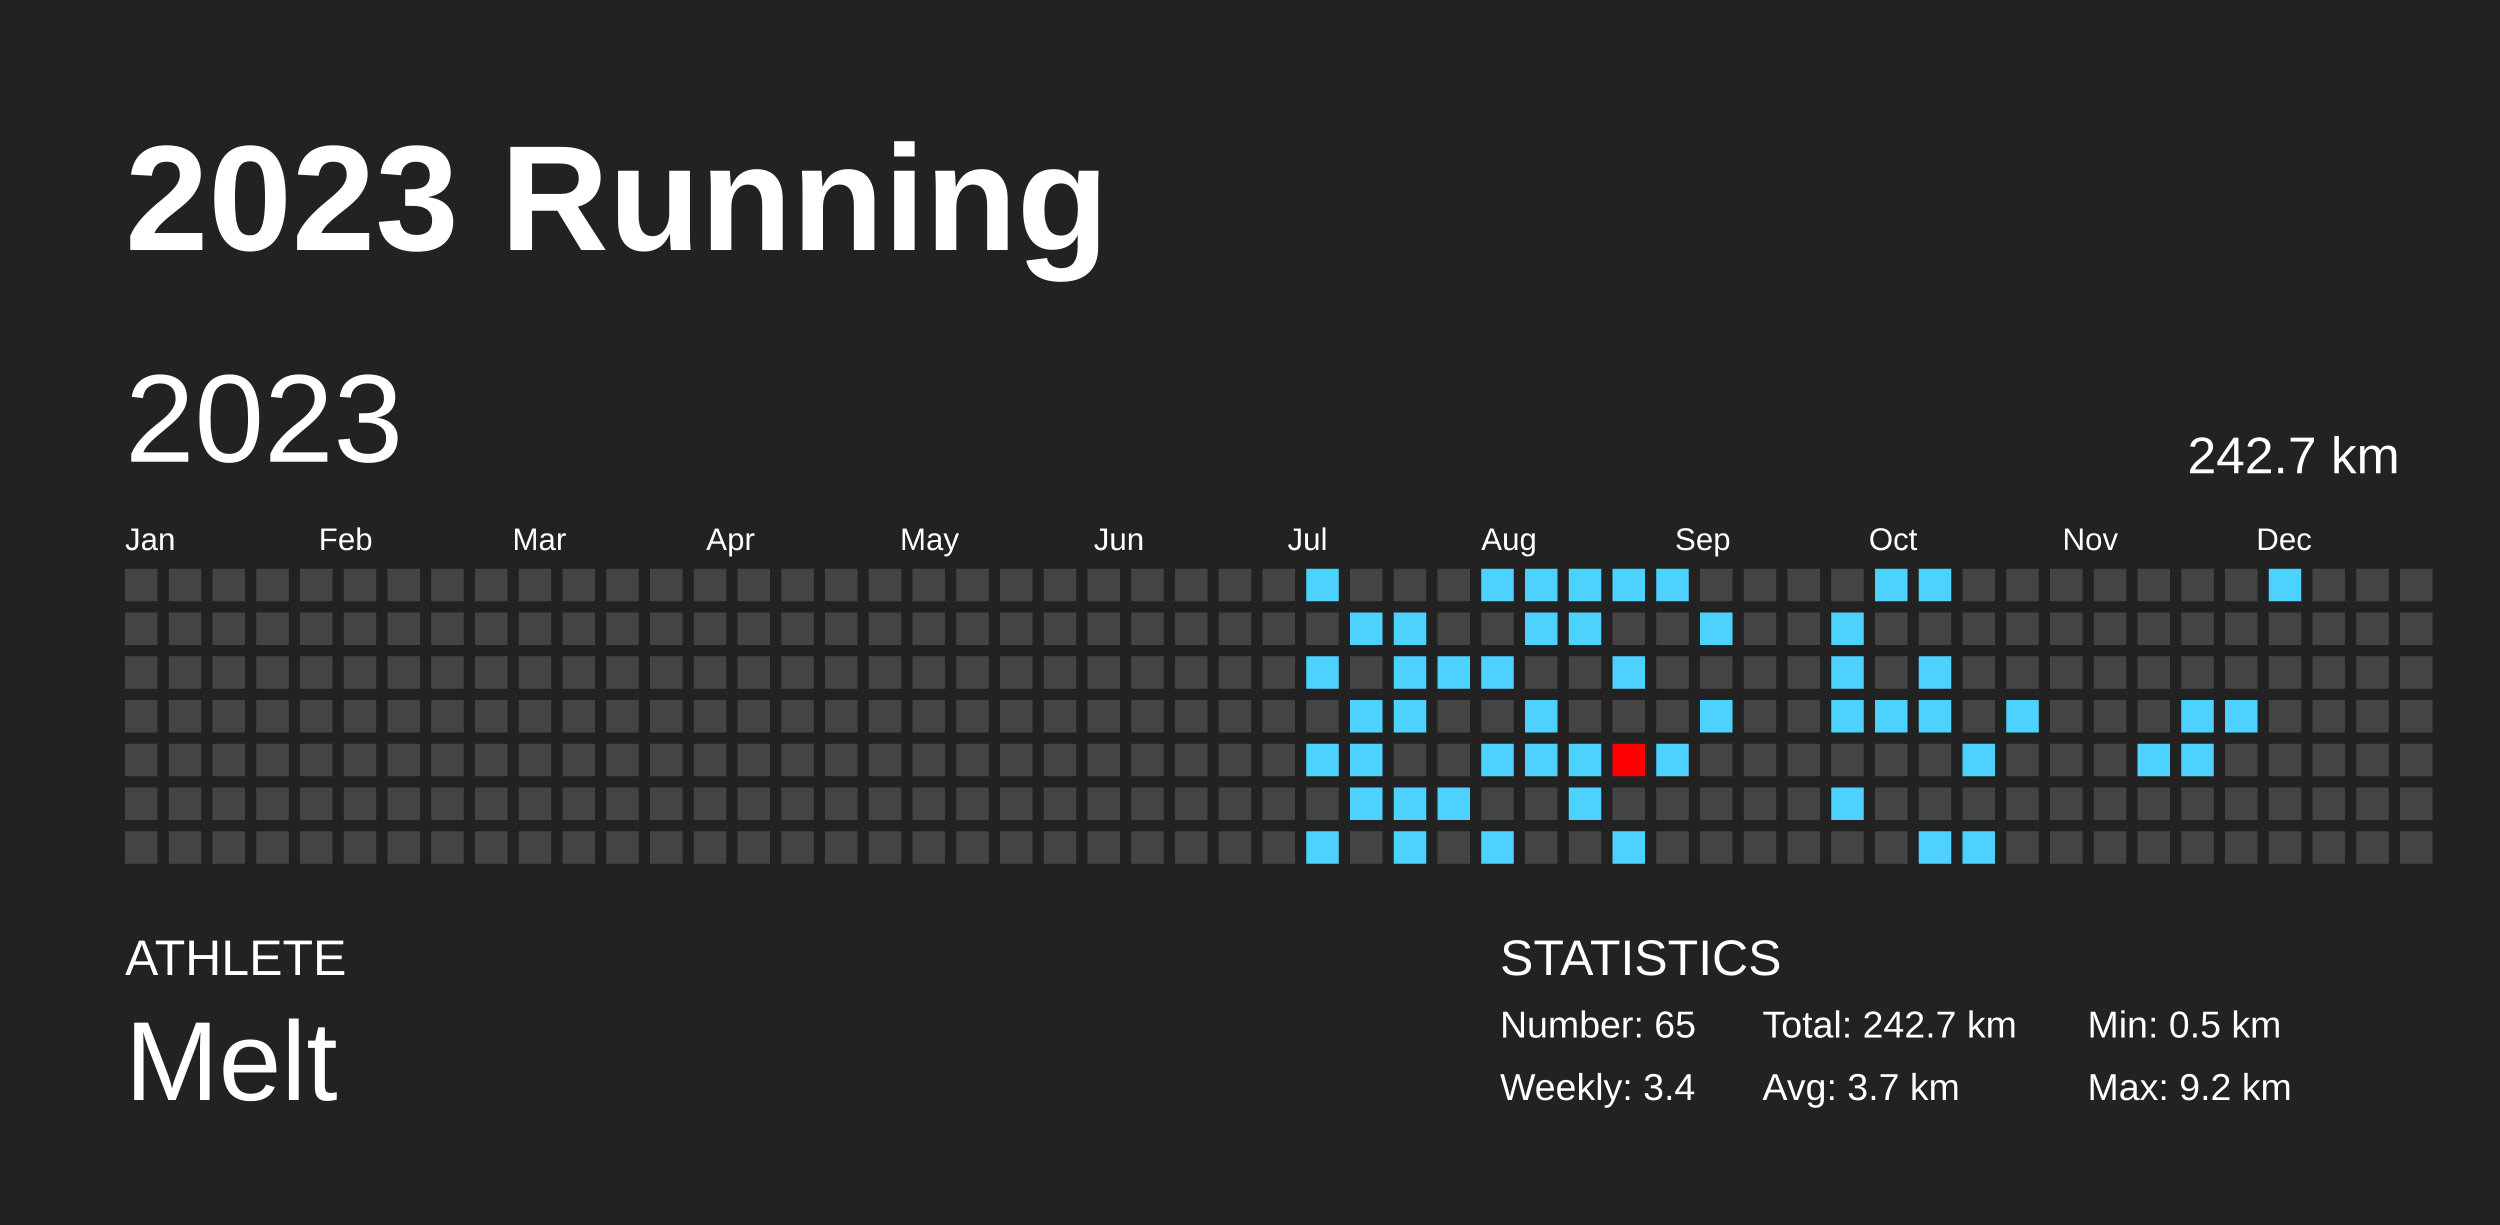
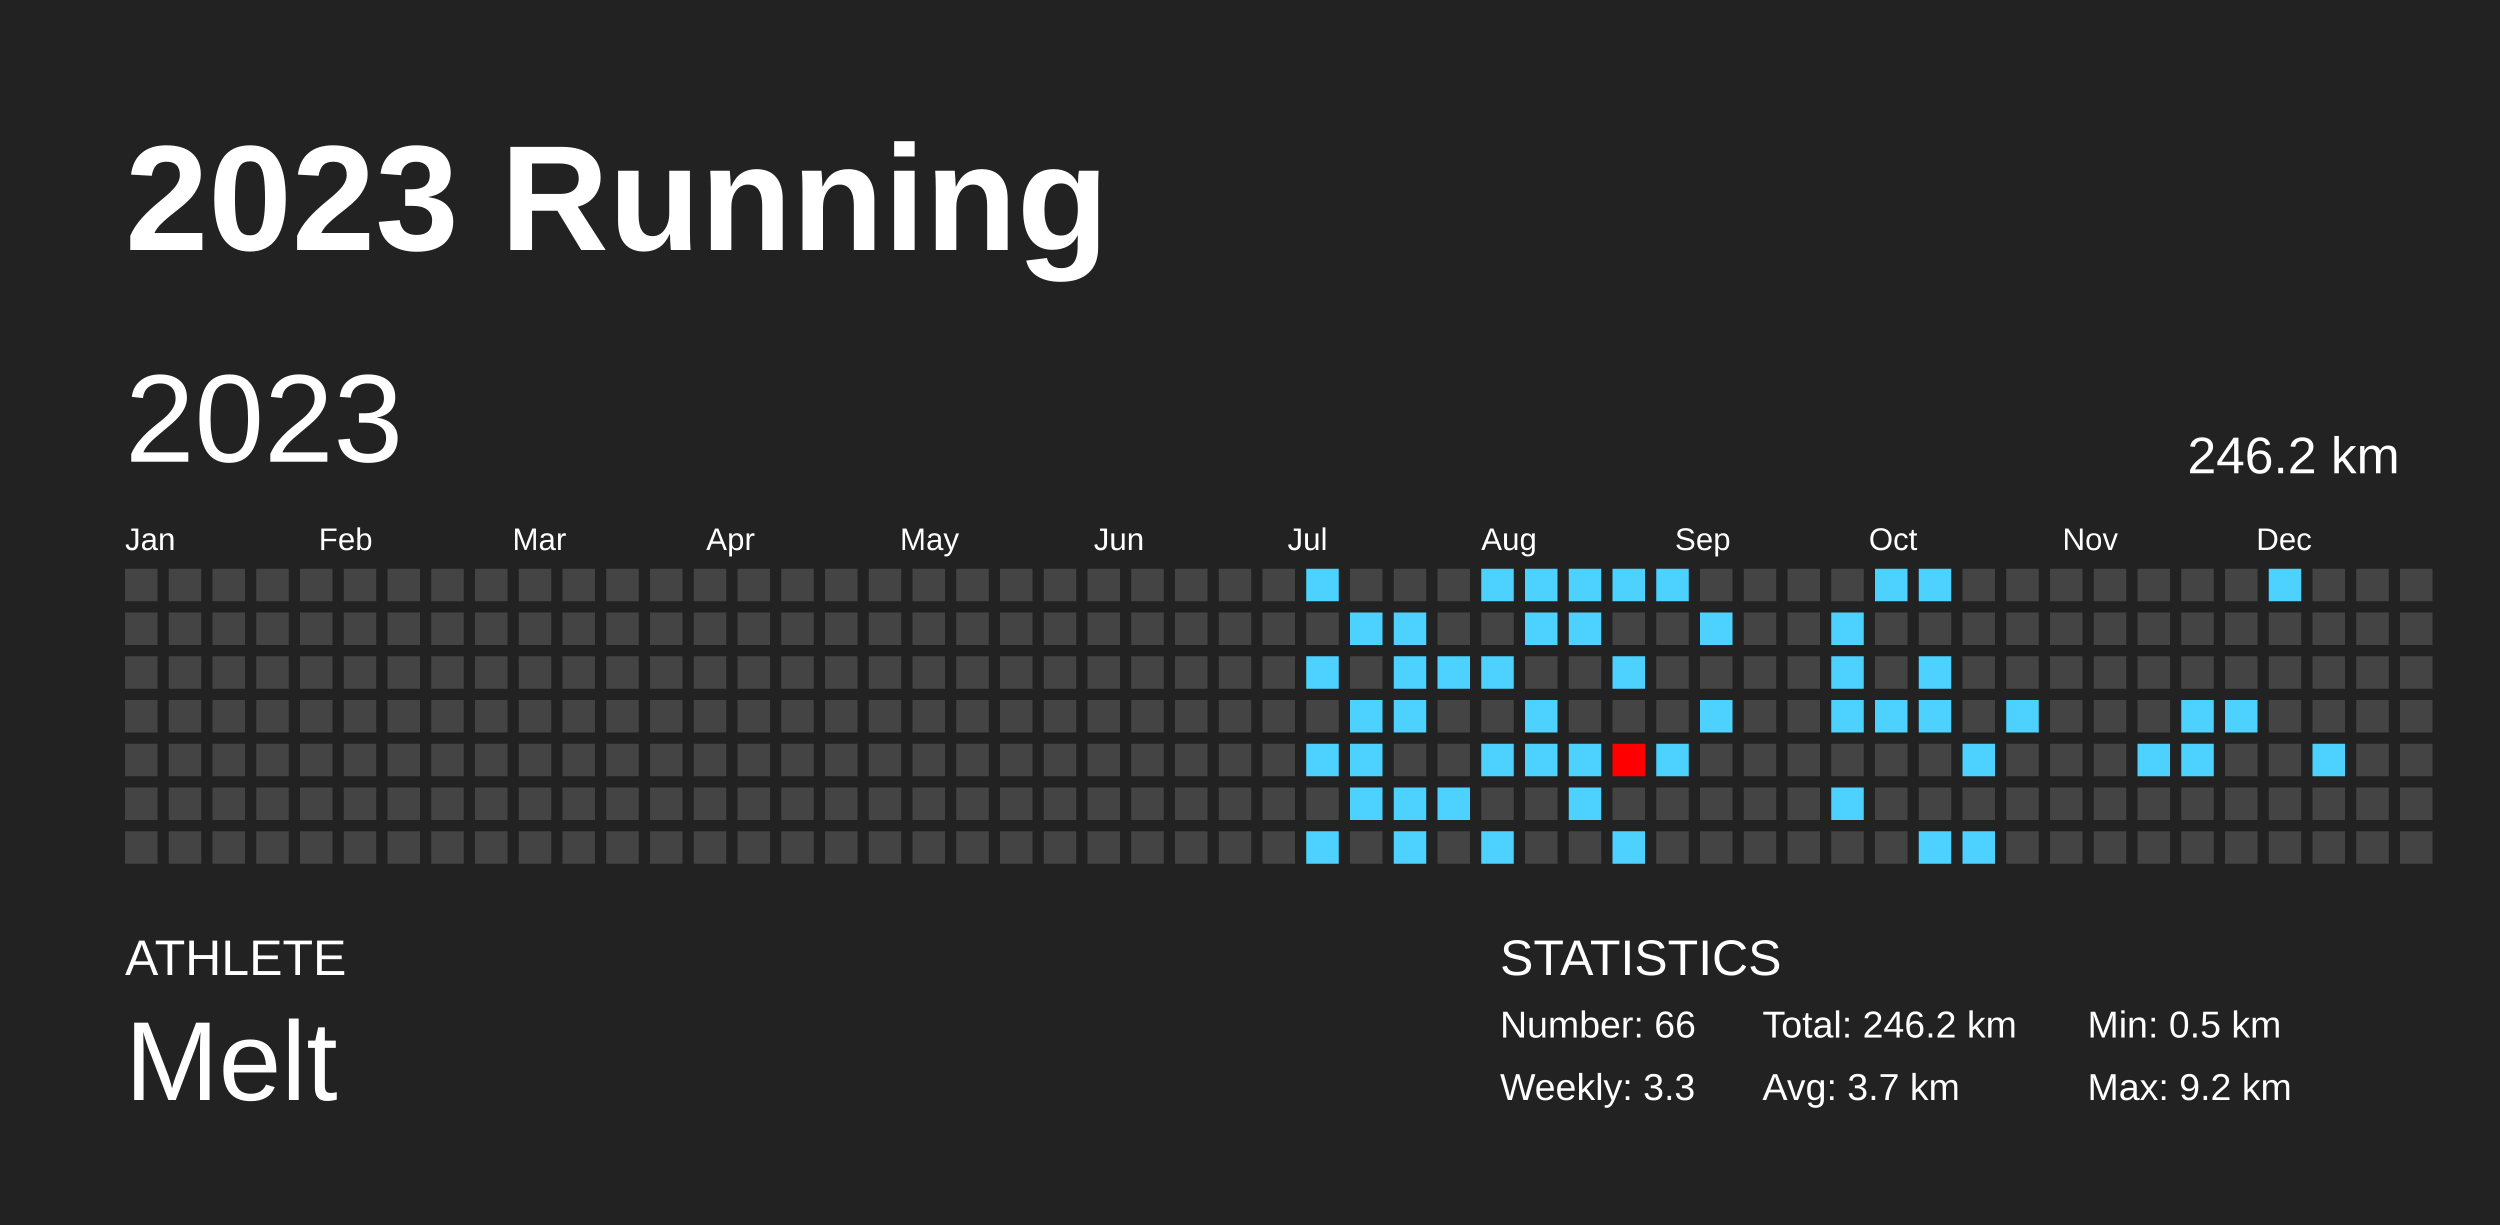
<svg xmlns="http://www.w3.org/2000/svg" baseProfile="full" height="98mm" version="1.1" viewBox="0,0,200,98" width="200mm">
  <defs />
  <rect fill="#222222" height="98" width="200" x="0" y="0" />
  <text fill="#FFFFFF" style="font-size:12px; font-family:Arial; font-weight:bold;" x="10" y="20">2023 Running</text>
  <text fill="#FFFFFF" style="font-size:4px; font-family:Arial" x="10" y="78">ATHLETE</text>
  <text fill="#FFFFFF" style="font-size:9px; font-family:Arial" x="10" y="88">Melt</text>
  <text fill="#FFFFFF" style="font-size:4px; font-family:Arial" x="120" y="78">STATISTICS</text>
-   <text fill="#FFFFFF" style="font-size:3px; font-family:Arial" x="120" y="83">Number: 65</text>
-   <text fill="#FFFFFF" style="font-size:3px; font-family:Arial" x="120" y="88">Weekly: 3.4</text>
-   <text fill="#FFFFFF" style="font-size:3px; font-family:Arial" x="141" y="83">Total: 242.7 km</text>
+   <text fill="#FFFFFF" style="font-size:3px; font-family:Arial" x="120" y="83">Number: 66</text>
+   <text fill="#FFFFFF" style="font-size:3px; font-family:Arial" x="120" y="88">Weekly: 3.3</text>
+   <text fill="#FFFFFF" style="font-size:3px; font-family:Arial" x="141" y="83">Total: 246.2 km</text>
  <text fill="#FFFFFF" style="font-size:3px; font-family:Arial" x="141" y="88">Avg: 3.7 km</text>
  <text fill="#FFFFFF" style="font-size:3px; font-family:Arial" x="167" y="83">Min: 0.5 km</text>
  <text fill="#FFFFFF" style="font-size:3px; font-family:Arial" x="167" y="88">Max: 9.2 km</text>
  <text dominant-baseline="hanging" fill="#FFFFFF" style="font-size:10.0px; font-family:Arial;" x="10" y="30">2023</text>
-   <text dominant-baseline="hanging" fill="#FFFFFF" style="font-size:4.125px; font-family:Arial;" x="175" y="35">242.7 km</text>
+   <text dominant-baseline="hanging" fill="#FFFFFF" style="font-size:4.125px; font-family:Arial;" x="175" y="35">246.2 km</text>
  <text fill="#FFFFFF" style="font-size:2.5px; font-family:Arial" x="10.0" y="44">Jan</text>
  <text fill="#FFFFFF" style="font-size:2.5px; font-family:Arial" x="25.5" y="44">Feb</text>
  <text fill="#FFFFFF" style="font-size:2.5px; font-family:Arial" x="41.0" y="44">Mar</text>
  <text fill="#FFFFFF" style="font-size:2.5px; font-family:Arial" x="56.5" y="44">Apr</text>
  <text fill="#FFFFFF" style="font-size:2.5px; font-family:Arial" x="72.0" y="44">May</text>
  <text fill="#FFFFFF" style="font-size:2.5px; font-family:Arial" x="87.5" y="44">Jun</text>
  <text fill="#FFFFFF" style="font-size:2.5px; font-family:Arial" x="103.0" y="44">Jul</text>
  <text fill="#FFFFFF" style="font-size:2.5px; font-family:Arial" x="118.5" y="44">Aug</text>
  <text fill="#FFFFFF" style="font-size:2.5px; font-family:Arial" x="134.0" y="44">Sep</text>
  <text fill="#FFFFFF" style="font-size:2.5px; font-family:Arial" x="149.5" y="44">Oct</text>
  <text fill="#FFFFFF" style="font-size:2.5px; font-family:Arial" x="165.0" y="44">Nov</text>
  <text fill="#FFFFFF" style="font-size:2.5px; font-family:Arial" x="180.5" y="44">Dec</text>
  <rect fill="#444444" height="2.6" width="2.6" x="10.0" y="45.5" />
  <rect fill="#444444" height="2.6" width="2.6" x="10.0" y="49.0" />
  <rect fill="#444444" height="2.6" width="2.6" x="10.0" y="52.5" />
  <rect fill="#444444" height="2.6" width="2.6" x="10.0" y="56.0" />
  <rect fill="#444444" height="2.6" width="2.6" x="10.0" y="59.5" />
  <rect fill="#444444" height="2.6" width="2.6" x="10.0" y="63.0" />
  <rect fill="#444444" height="2.6" width="2.6" x="10.0" y="66.5" />
  <rect fill="#444444" height="2.6" width="2.6" x="13.5" y="45.5" />
  <rect fill="#444444" height="2.6" width="2.6" x="13.5" y="49.0" />
  <rect fill="#444444" height="2.6" width="2.6" x="13.5" y="52.5" />
  <rect fill="#444444" height="2.6" width="2.6" x="13.5" y="56.0" />
  <rect fill="#444444" height="2.6" width="2.6" x="13.5" y="59.5" />
  <rect fill="#444444" height="2.6" width="2.6" x="13.5" y="63.0" />
  <rect fill="#444444" height="2.6" width="2.6" x="13.5" y="66.5" />
  <rect fill="#444444" height="2.6" width="2.6" x="17.0" y="45.5" />
  <rect fill="#444444" height="2.6" width="2.6" x="17.0" y="49.0" />
  <rect fill="#444444" height="2.6" width="2.6" x="17.0" y="52.5" />
  <rect fill="#444444" height="2.6" width="2.6" x="17.0" y="56.0" />
  <rect fill="#444444" height="2.6" width="2.6" x="17.0" y="59.5" />
  <rect fill="#444444" height="2.6" width="2.6" x="17.0" y="63.0" />
  <rect fill="#444444" height="2.6" width="2.6" x="17.0" y="66.5" />
  <rect fill="#444444" height="2.6" width="2.6" x="20.5" y="45.5" />
  <rect fill="#444444" height="2.6" width="2.6" x="20.5" y="49.0" />
  <rect fill="#444444" height="2.6" width="2.6" x="20.5" y="52.5" />
  <rect fill="#444444" height="2.6" width="2.6" x="20.5" y="56.0" />
  <rect fill="#444444" height="2.6" width="2.6" x="20.5" y="59.5" />
  <rect fill="#444444" height="2.6" width="2.6" x="20.5" y="63.0" />
  <rect fill="#444444" height="2.6" width="2.6" x="20.5" y="66.5" />
  <rect fill="#444444" height="2.6" width="2.6" x="24.0" y="45.5" />
  <rect fill="#444444" height="2.6" width="2.6" x="24.0" y="49.0" />
  <rect fill="#444444" height="2.6" width="2.6" x="24.0" y="52.5" />
  <rect fill="#444444" height="2.6" width="2.6" x="24.0" y="56.0" />
  <rect fill="#444444" height="2.6" width="2.6" x="24.0" y="59.5" />
  <rect fill="#444444" height="2.6" width="2.6" x="24.0" y="63.0" />
  <rect fill="#444444" height="2.6" width="2.6" x="24.0" y="66.5" />
  <rect fill="#444444" height="2.6" width="2.6" x="27.5" y="45.5" />
  <rect fill="#444444" height="2.6" width="2.6" x="27.5" y="49.0" />
  <rect fill="#444444" height="2.6" width="2.6" x="27.5" y="52.5" />
  <rect fill="#444444" height="2.6" width="2.6" x="27.5" y="56.0" />
  <rect fill="#444444" height="2.6" width="2.6" x="27.5" y="59.5" />
  <rect fill="#444444" height="2.6" width="2.6" x="27.5" y="63.0" />
  <rect fill="#444444" height="2.6" width="2.6" x="27.5" y="66.5" />
  <rect fill="#444444" height="2.6" width="2.6" x="31.0" y="45.5" />
  <rect fill="#444444" height="2.6" width="2.6" x="31.0" y="49.0" />
  <rect fill="#444444" height="2.6" width="2.6" x="31.0" y="52.5" />
  <rect fill="#444444" height="2.6" width="2.6" x="31.0" y="56.0" />
  <rect fill="#444444" height="2.6" width="2.6" x="31.0" y="59.5" />
  <rect fill="#444444" height="2.6" width="2.6" x="31.0" y="63.0" />
  <rect fill="#444444" height="2.6" width="2.6" x="31.0" y="66.5" />
  <rect fill="#444444" height="2.6" width="2.6" x="34.5" y="45.5" />
  <rect fill="#444444" height="2.6" width="2.6" x="34.5" y="49.0" />
  <rect fill="#444444" height="2.6" width="2.6" x="34.5" y="52.5" />
  <rect fill="#444444" height="2.6" width="2.6" x="34.5" y="56.0" />
  <rect fill="#444444" height="2.6" width="2.6" x="34.5" y="59.5" />
  <rect fill="#444444" height="2.6" width="2.6" x="34.5" y="63.0" />
  <rect fill="#444444" height="2.6" width="2.6" x="34.5" y="66.5" />
  <rect fill="#444444" height="2.6" width="2.6" x="38.0" y="45.5" />
  <rect fill="#444444" height="2.6" width="2.6" x="38.0" y="49.0" />
  <rect fill="#444444" height="2.6" width="2.6" x="38.0" y="52.5" />
  <rect fill="#444444" height="2.6" width="2.6" x="38.0" y="56.0" />
  <rect fill="#444444" height="2.6" width="2.6" x="38.0" y="59.5" />
  <rect fill="#444444" height="2.6" width="2.6" x="38.0" y="63.0" />
  <rect fill="#444444" height="2.6" width="2.6" x="38.0" y="66.5" />
  <rect fill="#444444" height="2.6" width="2.6" x="41.5" y="45.5" />
  <rect fill="#444444" height="2.6" width="2.6" x="41.5" y="49.0" />
  <rect fill="#444444" height="2.6" width="2.6" x="41.5" y="52.5" />
  <rect fill="#444444" height="2.6" width="2.6" x="41.5" y="56.0" />
  <rect fill="#444444" height="2.6" width="2.6" x="41.5" y="59.5" />
  <rect fill="#444444" height="2.6" width="2.6" x="41.5" y="63.0" />
  <rect fill="#444444" height="2.6" width="2.6" x="41.5" y="66.5" />
  <rect fill="#444444" height="2.6" width="2.6" x="45.0" y="45.5" />
  <rect fill="#444444" height="2.6" width="2.6" x="45.0" y="49.0" />
  <rect fill="#444444" height="2.6" width="2.6" x="45.0" y="52.5" />
  <rect fill="#444444" height="2.6" width="2.6" x="45.0" y="56.0" />
  <rect fill="#444444" height="2.6" width="2.6" x="45.0" y="59.5" />
  <rect fill="#444444" height="2.6" width="2.6" x="45.0" y="63.0" />
  <rect fill="#444444" height="2.6" width="2.6" x="45.0" y="66.5" />
  <rect fill="#444444" height="2.6" width="2.6" x="48.5" y="45.5" />
  <rect fill="#444444" height="2.6" width="2.6" x="48.5" y="49.0" />
  <rect fill="#444444" height="2.6" width="2.6" x="48.5" y="52.5" />
  <rect fill="#444444" height="2.6" width="2.6" x="48.5" y="56.0" />
  <rect fill="#444444" height="2.6" width="2.6" x="48.5" y="59.5" />
  <rect fill="#444444" height="2.6" width="2.6" x="48.5" y="63.0" />
  <rect fill="#444444" height="2.6" width="2.6" x="48.5" y="66.5" />
  <rect fill="#444444" height="2.6" width="2.6" x="52.0" y="45.5" />
  <rect fill="#444444" height="2.6" width="2.6" x="52.0" y="49.0" />
  <rect fill="#444444" height="2.6" width="2.6" x="52.0" y="52.5" />
  <rect fill="#444444" height="2.6" width="2.6" x="52.0" y="56.0" />
  <rect fill="#444444" height="2.6" width="2.6" x="52.0" y="59.5" />
  <rect fill="#444444" height="2.6" width="2.6" x="52.0" y="63.0" />
  <rect fill="#444444" height="2.6" width="2.6" x="52.0" y="66.5" />
  <rect fill="#444444" height="2.6" width="2.6" x="55.5" y="45.5" />
  <rect fill="#444444" height="2.6" width="2.6" x="55.5" y="49.0" />
  <rect fill="#444444" height="2.6" width="2.6" x="55.5" y="52.5" />
  <rect fill="#444444" height="2.6" width="2.6" x="55.5" y="56.0" />
  <rect fill="#444444" height="2.6" width="2.6" x="55.5" y="59.5" />
  <rect fill="#444444" height="2.6" width="2.6" x="55.5" y="63.0" />
  <rect fill="#444444" height="2.6" width="2.6" x="55.5" y="66.5" />
  <rect fill="#444444" height="2.6" width="2.6" x="59.0" y="45.5" />
  <rect fill="#444444" height="2.6" width="2.6" x="59.0" y="49.0" />
  <rect fill="#444444" height="2.6" width="2.6" x="59.0" y="52.5" />
  <rect fill="#444444" height="2.6" width="2.6" x="59.0" y="56.0" />
  <rect fill="#444444" height="2.6" width="2.6" x="59.0" y="59.5" />
  <rect fill="#444444" height="2.6" width="2.6" x="59.0" y="63.0" />
  <rect fill="#444444" height="2.6" width="2.6" x="59.0" y="66.5" />
  <rect fill="#444444" height="2.6" width="2.6" x="62.5" y="45.5" />
  <rect fill="#444444" height="2.6" width="2.6" x="62.5" y="49.0" />
  <rect fill="#444444" height="2.6" width="2.6" x="62.5" y="52.5" />
  <rect fill="#444444" height="2.6" width="2.6" x="62.5" y="56.0" />
  <rect fill="#444444" height="2.6" width="2.6" x="62.5" y="59.5" />
  <rect fill="#444444" height="2.6" width="2.6" x="62.5" y="63.0" />
  <rect fill="#444444" height="2.6" width="2.6" x="62.5" y="66.5" />
  <rect fill="#444444" height="2.6" width="2.6" x="66.0" y="45.5" />
  <rect fill="#444444" height="2.6" width="2.6" x="66.0" y="49.0" />
  <rect fill="#444444" height="2.6" width="2.6" x="66.0" y="52.5" />
  <rect fill="#444444" height="2.6" width="2.6" x="66.0" y="56.0" />
  <rect fill="#444444" height="2.6" width="2.6" x="66.0" y="59.5" />
  <rect fill="#444444" height="2.6" width="2.6" x="66.0" y="63.0" />
  <rect fill="#444444" height="2.6" width="2.6" x="66.0" y="66.5" />
  <rect fill="#444444" height="2.6" width="2.6" x="69.5" y="45.5" />
  <rect fill="#444444" height="2.6" width="2.6" x="69.5" y="49.0" />
  <rect fill="#444444" height="2.6" width="2.6" x="69.5" y="52.5" />
  <rect fill="#444444" height="2.6" width="2.6" x="69.5" y="56.0" />
  <rect fill="#444444" height="2.6" width="2.6" x="69.5" y="59.5" />
  <rect fill="#444444" height="2.6" width="2.6" x="69.5" y="63.0" />
  <rect fill="#444444" height="2.6" width="2.6" x="69.5" y="66.5" />
  <rect fill="#444444" height="2.6" width="2.6" x="73.0" y="45.5" />
  <rect fill="#444444" height="2.6" width="2.6" x="73.0" y="49.0" />
  <rect fill="#444444" height="2.6" width="2.6" x="73.0" y="52.5" />
  <rect fill="#444444" height="2.6" width="2.6" x="73.0" y="56.0" />
  <rect fill="#444444" height="2.6" width="2.6" x="73.0" y="59.5" />
  <rect fill="#444444" height="2.6" width="2.6" x="73.0" y="63.0" />
  <rect fill="#444444" height="2.6" width="2.6" x="73.0" y="66.5" />
  <rect fill="#444444" height="2.6" width="2.6" x="76.5" y="45.5" />
  <rect fill="#444444" height="2.6" width="2.6" x="76.5" y="49.0" />
  <rect fill="#444444" height="2.6" width="2.6" x="76.5" y="52.5" />
  <rect fill="#444444" height="2.6" width="2.6" x="76.5" y="56.0" />
  <rect fill="#444444" height="2.6" width="2.6" x="76.5" y="59.5" />
  <rect fill="#444444" height="2.6" width="2.6" x="76.5" y="63.0" />
  <rect fill="#444444" height="2.6" width="2.6" x="76.5" y="66.5" />
  <rect fill="#444444" height="2.6" width="2.6" x="80.0" y="45.5" />
  <rect fill="#444444" height="2.6" width="2.6" x="80.0" y="49.0" />
  <rect fill="#444444" height="2.6" width="2.6" x="80.0" y="52.5" />
  <rect fill="#444444" height="2.6" width="2.6" x="80.0" y="56.0" />
  <rect fill="#444444" height="2.6" width="2.6" x="80.0" y="59.5" />
  <rect fill="#444444" height="2.6" width="2.6" x="80.0" y="63.0" />
  <rect fill="#444444" height="2.6" width="2.6" x="80.0" y="66.5" />
  <rect fill="#444444" height="2.6" width="2.6" x="83.5" y="45.5" />
  <rect fill="#444444" height="2.6" width="2.6" x="83.5" y="49.0" />
  <rect fill="#444444" height="2.6" width="2.6" x="83.5" y="52.5" />
  <rect fill="#444444" height="2.6" width="2.6" x="83.5" y="56.0" />
  <rect fill="#444444" height="2.6" width="2.6" x="83.5" y="59.5" />
  <rect fill="#444444" height="2.6" width="2.6" x="83.5" y="63.0" />
  <rect fill="#444444" height="2.6" width="2.6" x="83.5" y="66.5" />
  <rect fill="#444444" height="2.6" width="2.6" x="87.0" y="45.5" />
  <rect fill="#444444" height="2.6" width="2.6" x="87.0" y="49.0" />
  <rect fill="#444444" height="2.6" width="2.6" x="87.0" y="52.5" />
  <rect fill="#444444" height="2.6" width="2.6" x="87.0" y="56.0" />
  <rect fill="#444444" height="2.6" width="2.6" x="87.0" y="59.5" />
  <rect fill="#444444" height="2.6" width="2.6" x="87.0" y="63.0" />
  <rect fill="#444444" height="2.6" width="2.6" x="87.0" y="66.5" />
  <rect fill="#444444" height="2.6" width="2.6" x="90.5" y="45.5" />
  <rect fill="#444444" height="2.6" width="2.6" x="90.5" y="49.0" />
  <rect fill="#444444" height="2.6" width="2.6" x="90.5" y="52.5" />
  <rect fill="#444444" height="2.6" width="2.6" x="90.5" y="56.0" />
  <rect fill="#444444" height="2.6" width="2.6" x="90.5" y="59.5" />
  <rect fill="#444444" height="2.6" width="2.6" x="90.5" y="63.0" />
  <rect fill="#444444" height="2.6" width="2.6" x="90.5" y="66.5" />
  <rect fill="#444444" height="2.6" width="2.6" x="94.0" y="45.5" />
  <rect fill="#444444" height="2.6" width="2.6" x="94.0" y="49.0" />
  <rect fill="#444444" height="2.6" width="2.6" x="94.0" y="52.5" />
  <rect fill="#444444" height="2.6" width="2.6" x="94.0" y="56.0" />
  <rect fill="#444444" height="2.6" width="2.6" x="94.0" y="59.5" />
  <rect fill="#444444" height="2.6" width="2.6" x="94.0" y="63.0" />
  <rect fill="#444444" height="2.6" width="2.6" x="94.0" y="66.5" />
  <rect fill="#444444" height="2.6" width="2.6" x="97.5" y="45.5" />
  <rect fill="#444444" height="2.6" width="2.6" x="97.5" y="49.0" />
  <rect fill="#444444" height="2.6" width="2.6" x="97.5" y="52.5" />
  <rect fill="#444444" height="2.6" width="2.6" x="97.5" y="56.0" />
  <rect fill="#444444" height="2.6" width="2.6" x="97.5" y="59.5" />
  <rect fill="#444444" height="2.6" width="2.6" x="97.5" y="63.0" />
  <rect fill="#444444" height="2.6" width="2.6" x="97.5" y="66.5" />
  <rect fill="#444444" height="2.6" width="2.6" x="101.0" y="45.5" />
  <rect fill="#444444" height="2.6" width="2.6" x="101.0" y="49.0" />
  <rect fill="#444444" height="2.6" width="2.6" x="101.0" y="52.5" />
  <rect fill="#444444" height="2.6" width="2.6" x="101.0" y="56.0" />
  <rect fill="#444444" height="2.6" width="2.6" x="101.0" y="59.5" />
  <rect fill="#444444" height="2.6" width="2.6" x="101.0" y="63.0" />
  <rect fill="#444444" height="2.6" width="2.6" x="101.0" y="66.5" />
  <rect fill="#4dd2ff" height="2.6" width="2.6" x="104.5" y="45.5" />
  <rect fill="#444444" height="2.6" width="2.6" x="104.5" y="49.0" />
  <rect fill="#4dd2ff" height="2.6" width="2.6" x="104.5" y="52.5" />
  <rect fill="#444444" height="2.6" width="2.6" x="104.5" y="56.0" />
  <rect fill="#4dd2ff" height="2.6" width="2.6" x="104.5" y="59.5" />
  <rect fill="#444444" height="2.6" width="2.6" x="104.5" y="63.0" />
  <rect fill="#4dd2ff" height="2.6" width="2.6" x="104.5" y="66.5" />
  <rect fill="#444444" height="2.6" width="2.6" x="108.0" y="45.5" />
  <rect fill="#4dd2ff" height="2.6" width="2.6" x="108.0" y="49.0" />
  <rect fill="#444444" height="2.6" width="2.6" x="108.0" y="52.5" />
  <rect fill="#4dd2ff" height="2.6" width="2.6" x="108.0" y="56.0" />
  <rect fill="#4dd2ff" height="2.6" width="2.6" x="108.0" y="59.5" />
  <rect fill="#4dd2ff" height="2.6" width="2.6" x="108.0" y="63.0" />
  <rect fill="#444444" height="2.6" width="2.6" x="108.0" y="66.5" />
  <rect fill="#444444" height="2.6" width="2.6" x="111.5" y="45.5" />
  <rect fill="#4dd2ff" height="2.6" width="2.6" x="111.5" y="49.0" />
  <rect fill="#4dd2ff" height="2.6" width="2.6" x="111.5" y="52.5" />
  <rect fill="#4dd2ff" height="2.6" width="2.6" x="111.5" y="56.0" />
  <rect fill="#444444" height="2.6" width="2.6" x="111.5" y="59.5" />
  <rect fill="#4dd2ff" height="2.6" width="2.6" x="111.5" y="63.0" />
  <rect fill="#4dd2ff" height="2.6" width="2.6" x="111.5" y="66.5" />
  <rect fill="#444444" height="2.6" width="2.6" x="115.0" y="45.5" />
  <rect fill="#444444" height="2.6" width="2.6" x="115.0" y="49.0" />
  <rect fill="#4dd2ff" height="2.6" width="2.6" x="115.0" y="52.5" />
  <rect fill="#444444" height="2.6" width="2.6" x="115.0" y="56.0" />
  <rect fill="#444444" height="2.6" width="2.6" x="115.0" y="59.5" />
  <rect fill="#4dd2ff" height="2.6" width="2.6" x="115.0" y="63.0" />
  <rect fill="#444444" height="2.6" width="2.6" x="115.0" y="66.5" />
  <rect fill="#4dd2ff" height="2.6" width="2.6" x="118.5" y="45.5" />
  <rect fill="#444444" height="2.6" width="2.6" x="118.5" y="49.0" />
  <rect fill="#4dd2ff" height="2.6" width="2.6" x="118.5" y="52.5" />
  <rect fill="#444444" height="2.6" width="2.6" x="118.5" y="56.0" />
  <rect fill="#4dd2ff" height="2.6" width="2.6" x="118.5" y="59.5" />
  <rect fill="#444444" height="2.6" width="2.6" x="118.5" y="63.0" />
  <rect fill="#4dd2ff" height="2.6" width="2.6" x="118.5" y="66.5" />
  <rect fill="#4dd2ff" height="2.6" width="2.6" x="122.0" y="45.5" />
  <rect fill="#4dd2ff" height="2.6" width="2.6" x="122.0" y="49.0" />
  <rect fill="#444444" height="2.6" width="2.6" x="122.0" y="52.5" />
  <rect fill="#4dd2ff" height="2.6" width="2.6" x="122.0" y="56.0" />
  <rect fill="#4dd2ff" height="2.6" width="2.6" x="122.0" y="59.5" />
  <rect fill="#444444" height="2.6" width="2.6" x="122.0" y="63.0" />
  <rect fill="#444444" height="2.6" width="2.6" x="122.0" y="66.5" />
  <rect fill="#4dd2ff" height="2.6" width="2.6" x="125.5" y="45.5" />
  <rect fill="#4dd2ff" height="2.6" width="2.6" x="125.5" y="49.0" />
  <rect fill="#444444" height="2.6" width="2.6" x="125.5" y="52.5" />
  <rect fill="#444444" height="2.6" width="2.6" x="125.5" y="56.0" />
  <rect fill="#4dd2ff" height="2.6" width="2.6" x="125.5" y="59.5" />
  <rect fill="#4dd2ff" height="2.6" width="2.6" x="125.5" y="63.0" />
  <rect fill="#444444" height="2.6" width="2.6" x="125.5" y="66.5" />
  <rect fill="#4dd2ff" height="2.6" width="2.6" x="129.0" y="45.5" />
  <rect fill="#444444" height="2.6" width="2.6" x="129.0" y="49.0" />
  <rect fill="#4dd2ff" height="2.6" width="2.6" x="129.0" y="52.5" />
  <rect fill="#444444" height="2.6" width="2.6" x="129.0" y="56.0" />
  <rect fill="#ff0000" height="2.6" width="2.6" x="129.0" y="59.5" />
  <rect fill="#444444" height="2.6" width="2.6" x="129.0" y="63.0" />
  <rect fill="#4dd2ff" height="2.6" width="2.6" x="129.0" y="66.5" />
  <rect fill="#4dd2ff" height="2.6" width="2.6" x="132.5" y="45.5" />
  <rect fill="#444444" height="2.6" width="2.6" x="132.5" y="49.0" />
  <rect fill="#444444" height="2.6" width="2.6" x="132.5" y="52.5" />
  <rect fill="#444444" height="2.6" width="2.6" x="132.5" y="56.0" />
  <rect fill="#4dd2ff" height="2.6" width="2.6" x="132.5" y="59.5" />
  <rect fill="#444444" height="2.6" width="2.6" x="132.5" y="63.0" />
  <rect fill="#444444" height="2.6" width="2.6" x="132.5" y="66.5" />
  <rect fill="#444444" height="2.6" width="2.6" x="136.0" y="45.5" />
  <rect fill="#4dd2ff" height="2.6" width="2.6" x="136.0" y="49.0" />
  <rect fill="#444444" height="2.6" width="2.6" x="136.0" y="52.5" />
  <rect fill="#4dd2ff" height="2.6" width="2.6" x="136.0" y="56.0" />
  <rect fill="#444444" height="2.6" width="2.6" x="136.0" y="59.5" />
  <rect fill="#444444" height="2.6" width="2.6" x="136.0" y="63.0" />
  <rect fill="#444444" height="2.6" width="2.6" x="136.0" y="66.5" />
  <rect fill="#444444" height="2.6" width="2.6" x="139.5" y="45.5" />
  <rect fill="#444444" height="2.6" width="2.6" x="139.5" y="49.0" />
  <rect fill="#444444" height="2.6" width="2.6" x="139.5" y="52.5" />
  <rect fill="#444444" height="2.6" width="2.6" x="139.5" y="56.0" />
  <rect fill="#444444" height="2.6" width="2.6" x="139.5" y="59.5" />
  <rect fill="#444444" height="2.6" width="2.6" x="139.5" y="63.0" />
  <rect fill="#444444" height="2.6" width="2.6" x="139.5" y="66.5" />
  <rect fill="#444444" height="2.6" width="2.6" x="143.0" y="45.5" />
  <rect fill="#444444" height="2.6" width="2.6" x="143.0" y="49.0" />
  <rect fill="#444444" height="2.6" width="2.6" x="143.0" y="52.5" />
  <rect fill="#444444" height="2.6" width="2.6" x="143.0" y="56.0" />
  <rect fill="#444444" height="2.6" width="2.6" x="143.0" y="59.5" />
  <rect fill="#444444" height="2.6" width="2.6" x="143.0" y="63.0" />
  <rect fill="#444444" height="2.6" width="2.6" x="143.0" y="66.5" />
  <rect fill="#444444" height="2.6" width="2.6" x="146.5" y="45.5" />
  <rect fill="#4dd2ff" height="2.6" width="2.6" x="146.5" y="49.0" />
  <rect fill="#4dd2ff" height="2.6" width="2.6" x="146.5" y="52.5" />
  <rect fill="#4dd2ff" height="2.6" width="2.6" x="146.5" y="56.0" />
  <rect fill="#444444" height="2.6" width="2.6" x="146.5" y="59.5" />
  <rect fill="#4dd2ff" height="2.6" width="2.6" x="146.5" y="63.0" />
  <rect fill="#444444" height="2.6" width="2.6" x="146.5" y="66.5" />
  <rect fill="#4dd2ff" height="2.6" width="2.6" x="150.0" y="45.5" />
  <rect fill="#444444" height="2.6" width="2.6" x="150.0" y="49.0" />
  <rect fill="#444444" height="2.6" width="2.6" x="150.0" y="52.5" />
  <rect fill="#4dd2ff" height="2.6" width="2.6" x="150.0" y="56.0" />
  <rect fill="#444444" height="2.6" width="2.6" x="150.0" y="59.5" />
  <rect fill="#444444" height="2.6" width="2.6" x="150.0" y="63.0" />
  <rect fill="#444444" height="2.6" width="2.6" x="150.0" y="66.5" />
  <rect fill="#4dd2ff" height="2.6" width="2.6" x="153.5" y="45.5" />
  <rect fill="#444444" height="2.6" width="2.6" x="153.5" y="49.0" />
  <rect fill="#4dd2ff" height="2.6" width="2.6" x="153.5" y="52.5" />
  <rect fill="#4dd2ff" height="2.6" width="2.6" x="153.5" y="56.0" />
  <rect fill="#444444" height="2.6" width="2.6" x="153.5" y="59.5" />
  <rect fill="#444444" height="2.6" width="2.6" x="153.5" y="63.0" />
  <rect fill="#4dd2ff" height="2.6" width="2.6" x="153.5" y="66.5" />
  <rect fill="#444444" height="2.6" width="2.6" x="157.0" y="45.5" />
  <rect fill="#444444" height="2.6" width="2.6" x="157.0" y="49.0" />
  <rect fill="#444444" height="2.6" width="2.6" x="157.0" y="52.5" />
  <rect fill="#444444" height="2.6" width="2.6" x="157.0" y="56.0" />
  <rect fill="#4dd2ff" height="2.6" width="2.6" x="157.0" y="59.5" />
  <rect fill="#444444" height="2.6" width="2.6" x="157.0" y="63.0" />
  <rect fill="#4dd2ff" height="2.6" width="2.6" x="157.0" y="66.5" />
  <rect fill="#444444" height="2.6" width="2.6" x="160.5" y="45.5" />
  <rect fill="#444444" height="2.6" width="2.6" x="160.5" y="49.0" />
  <rect fill="#444444" height="2.6" width="2.6" x="160.5" y="52.5" />
  <rect fill="#4dd2ff" height="2.6" width="2.6" x="160.5" y="56.0" />
  <rect fill="#444444" height="2.6" width="2.6" x="160.5" y="59.5" />
  <rect fill="#444444" height="2.6" width="2.6" x="160.5" y="63.0" />
  <rect fill="#444444" height="2.6" width="2.6" x="160.5" y="66.5" />
  <rect fill="#444444" height="2.6" width="2.6" x="164.0" y="45.5" />
  <rect fill="#444444" height="2.6" width="2.6" x="164.0" y="49.0" />
  <rect fill="#444444" height="2.6" width="2.6" x="164.0" y="52.5" />
  <rect fill="#444444" height="2.6" width="2.6" x="164.0" y="56.0" />
  <rect fill="#444444" height="2.6" width="2.6" x="164.0" y="59.5" />
  <rect fill="#444444" height="2.6" width="2.6" x="164.0" y="63.0" />
  <rect fill="#444444" height="2.6" width="2.6" x="164.0" y="66.5" />
  <rect fill="#444444" height="2.6" width="2.6" x="167.5" y="45.5" />
  <rect fill="#444444" height="2.6" width="2.6" x="167.5" y="49.0" />
  <rect fill="#444444" height="2.6" width="2.6" x="167.5" y="52.5" />
  <rect fill="#444444" height="2.6" width="2.6" x="167.5" y="56.0" />
  <rect fill="#444444" height="2.6" width="2.6" x="167.5" y="59.5" />
  <rect fill="#444444" height="2.6" width="2.6" x="167.5" y="63.0" />
  <rect fill="#444444" height="2.6" width="2.6" x="167.5" y="66.5" />
  <rect fill="#444444" height="2.6" width="2.6" x="171.0" y="45.5" />
  <rect fill="#444444" height="2.6" width="2.6" x="171.0" y="49.0" />
  <rect fill="#444444" height="2.6" width="2.6" x="171.0" y="52.5" />
  <rect fill="#444444" height="2.6" width="2.6" x="171.0" y="56.0" />
  <rect fill="#4dd2ff" height="2.6" width="2.6" x="171.0" y="59.5" />
  <rect fill="#444444" height="2.6" width="2.6" x="171.0" y="63.0" />
  <rect fill="#444444" height="2.6" width="2.6" x="171.0" y="66.5" />
  <rect fill="#444444" height="2.6" width="2.6" x="174.5" y="45.5" />
  <rect fill="#444444" height="2.6" width="2.6" x="174.5" y="49.0" />
  <rect fill="#444444" height="2.6" width="2.6" x="174.5" y="52.5" />
  <rect fill="#4dd2ff" height="2.6" width="2.6" x="174.5" y="56.0" />
  <rect fill="#4dd2ff" height="2.6" width="2.6" x="174.5" y="59.5" />
  <rect fill="#444444" height="2.6" width="2.6" x="174.5" y="63.0" />
  <rect fill="#444444" height="2.6" width="2.6" x="174.5" y="66.5" />
  <rect fill="#444444" height="2.6" width="2.6" x="178.0" y="45.5" />
  <rect fill="#444444" height="2.6" width="2.6" x="178.0" y="49.0" />
  <rect fill="#444444" height="2.6" width="2.6" x="178.0" y="52.5" />
  <rect fill="#4dd2ff" height="2.6" width="2.6" x="178.0" y="56.0" />
  <rect fill="#444444" height="2.6" width="2.6" x="178.0" y="59.5" />
  <rect fill="#444444" height="2.6" width="2.6" x="178.0" y="63.0" />
  <rect fill="#444444" height="2.6" width="2.6" x="178.0" y="66.5" />
  <rect fill="#4dd2ff" height="2.6" width="2.6" x="181.5" y="45.5" />
  <rect fill="#444444" height="2.6" width="2.6" x="181.5" y="49.0" />
  <rect fill="#444444" height="2.6" width="2.6" x="181.5" y="52.5" />
  <rect fill="#444444" height="2.6" width="2.6" x="181.5" y="56.0" />
  <rect fill="#444444" height="2.6" width="2.6" x="181.5" y="59.5" />
  <rect fill="#444444" height="2.6" width="2.6" x="181.5" y="63.0" />
  <rect fill="#444444" height="2.6" width="2.6" x="181.5" y="66.5" />
  <rect fill="#444444" height="2.6" width="2.6" x="185.0" y="45.5" />
  <rect fill="#444444" height="2.6" width="2.6" x="185.0" y="49.0" />
  <rect fill="#444444" height="2.6" width="2.6" x="185.0" y="52.5" />
  <rect fill="#444444" height="2.6" width="2.6" x="185.0" y="56.0" />
-   <rect fill="#444444" height="2.6" width="2.6" x="185.0" y="59.5" />
+   <rect fill="#4dd2ff" height="2.6" width="2.6" x="185.0" y="59.5" />
  <rect fill="#444444" height="2.6" width="2.6" x="185.0" y="63.0" />
  <rect fill="#444444" height="2.6" width="2.6" x="185.0" y="66.5" />
  <rect fill="#444444" height="2.6" width="2.6" x="188.5" y="45.5" />
  <rect fill="#444444" height="2.6" width="2.6" x="188.5" y="49.0" />
  <rect fill="#444444" height="2.6" width="2.6" x="188.5" y="52.5" />
  <rect fill="#444444" height="2.6" width="2.6" x="188.5" y="56.0" />
  <rect fill="#444444" height="2.6" width="2.6" x="188.5" y="59.5" />
  <rect fill="#444444" height="2.6" width="2.6" x="188.5" y="63.0" />
  <rect fill="#444444" height="2.6" width="2.6" x="188.5" y="66.5" />
  <rect fill="#444444" height="2.6" width="2.6" x="192.0" y="45.5" />
  <rect fill="#444444" height="2.6" width="2.6" x="192.0" y="49.0" />
  <rect fill="#444444" height="2.6" width="2.6" x="192.0" y="52.5" />
  <rect fill="#444444" height="2.6" width="2.6" x="192.0" y="56.0" />
  <rect fill="#444444" height="2.6" width="2.6" x="192.0" y="59.5" />
  <rect fill="#444444" height="2.6" width="2.6" x="192.0" y="63.0" />
  <rect fill="#444444" height="2.6" width="2.6" x="192.0" y="66.5" />
</svg>
